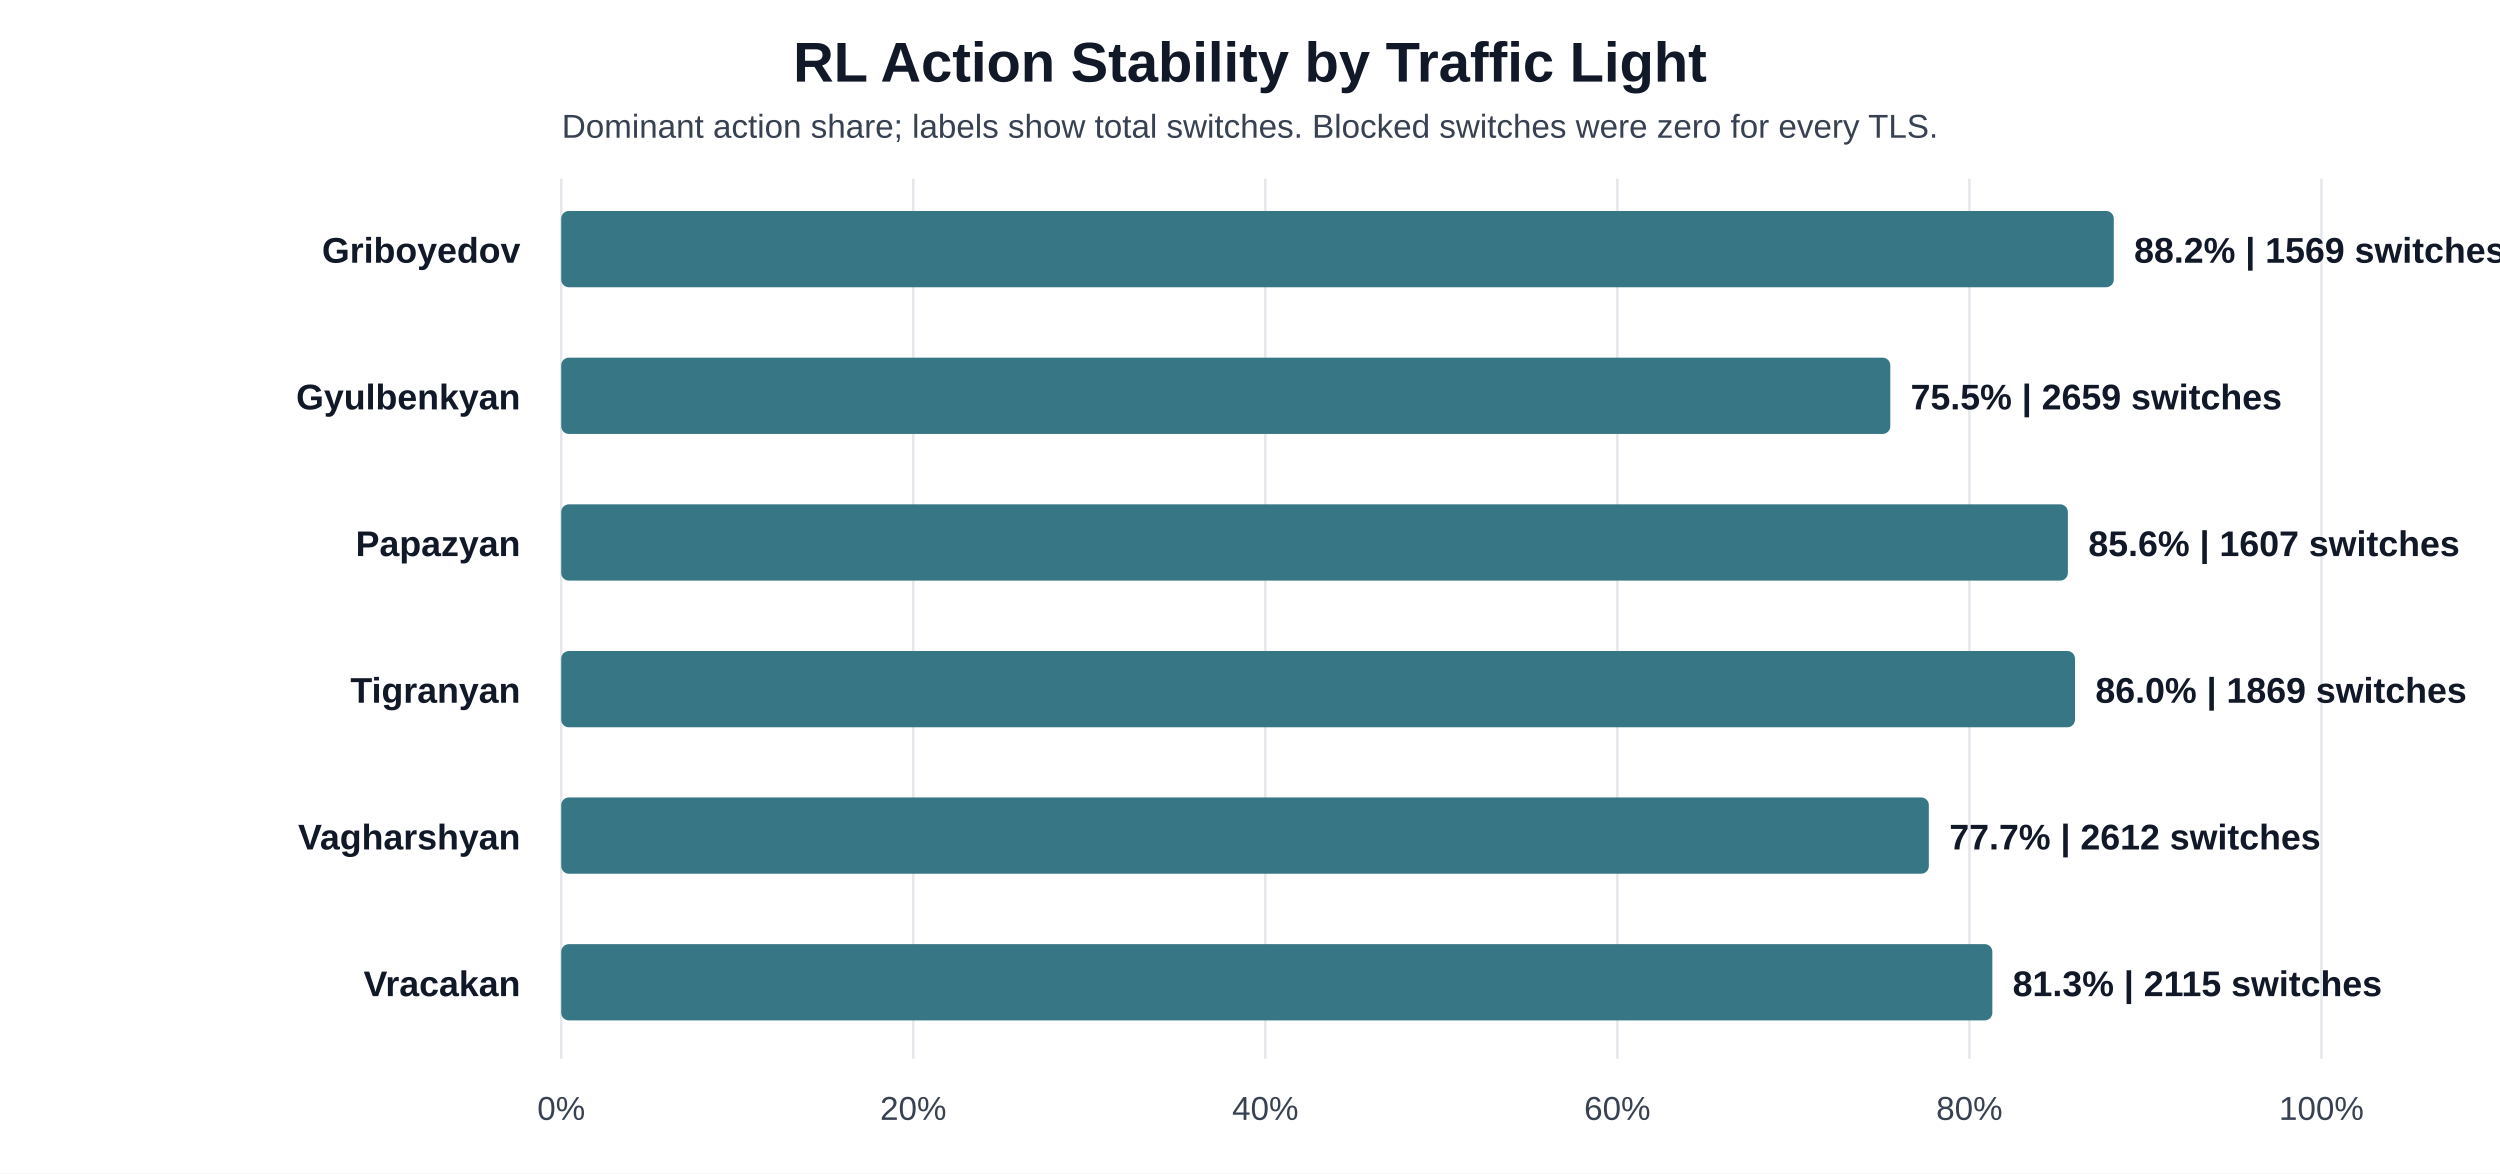
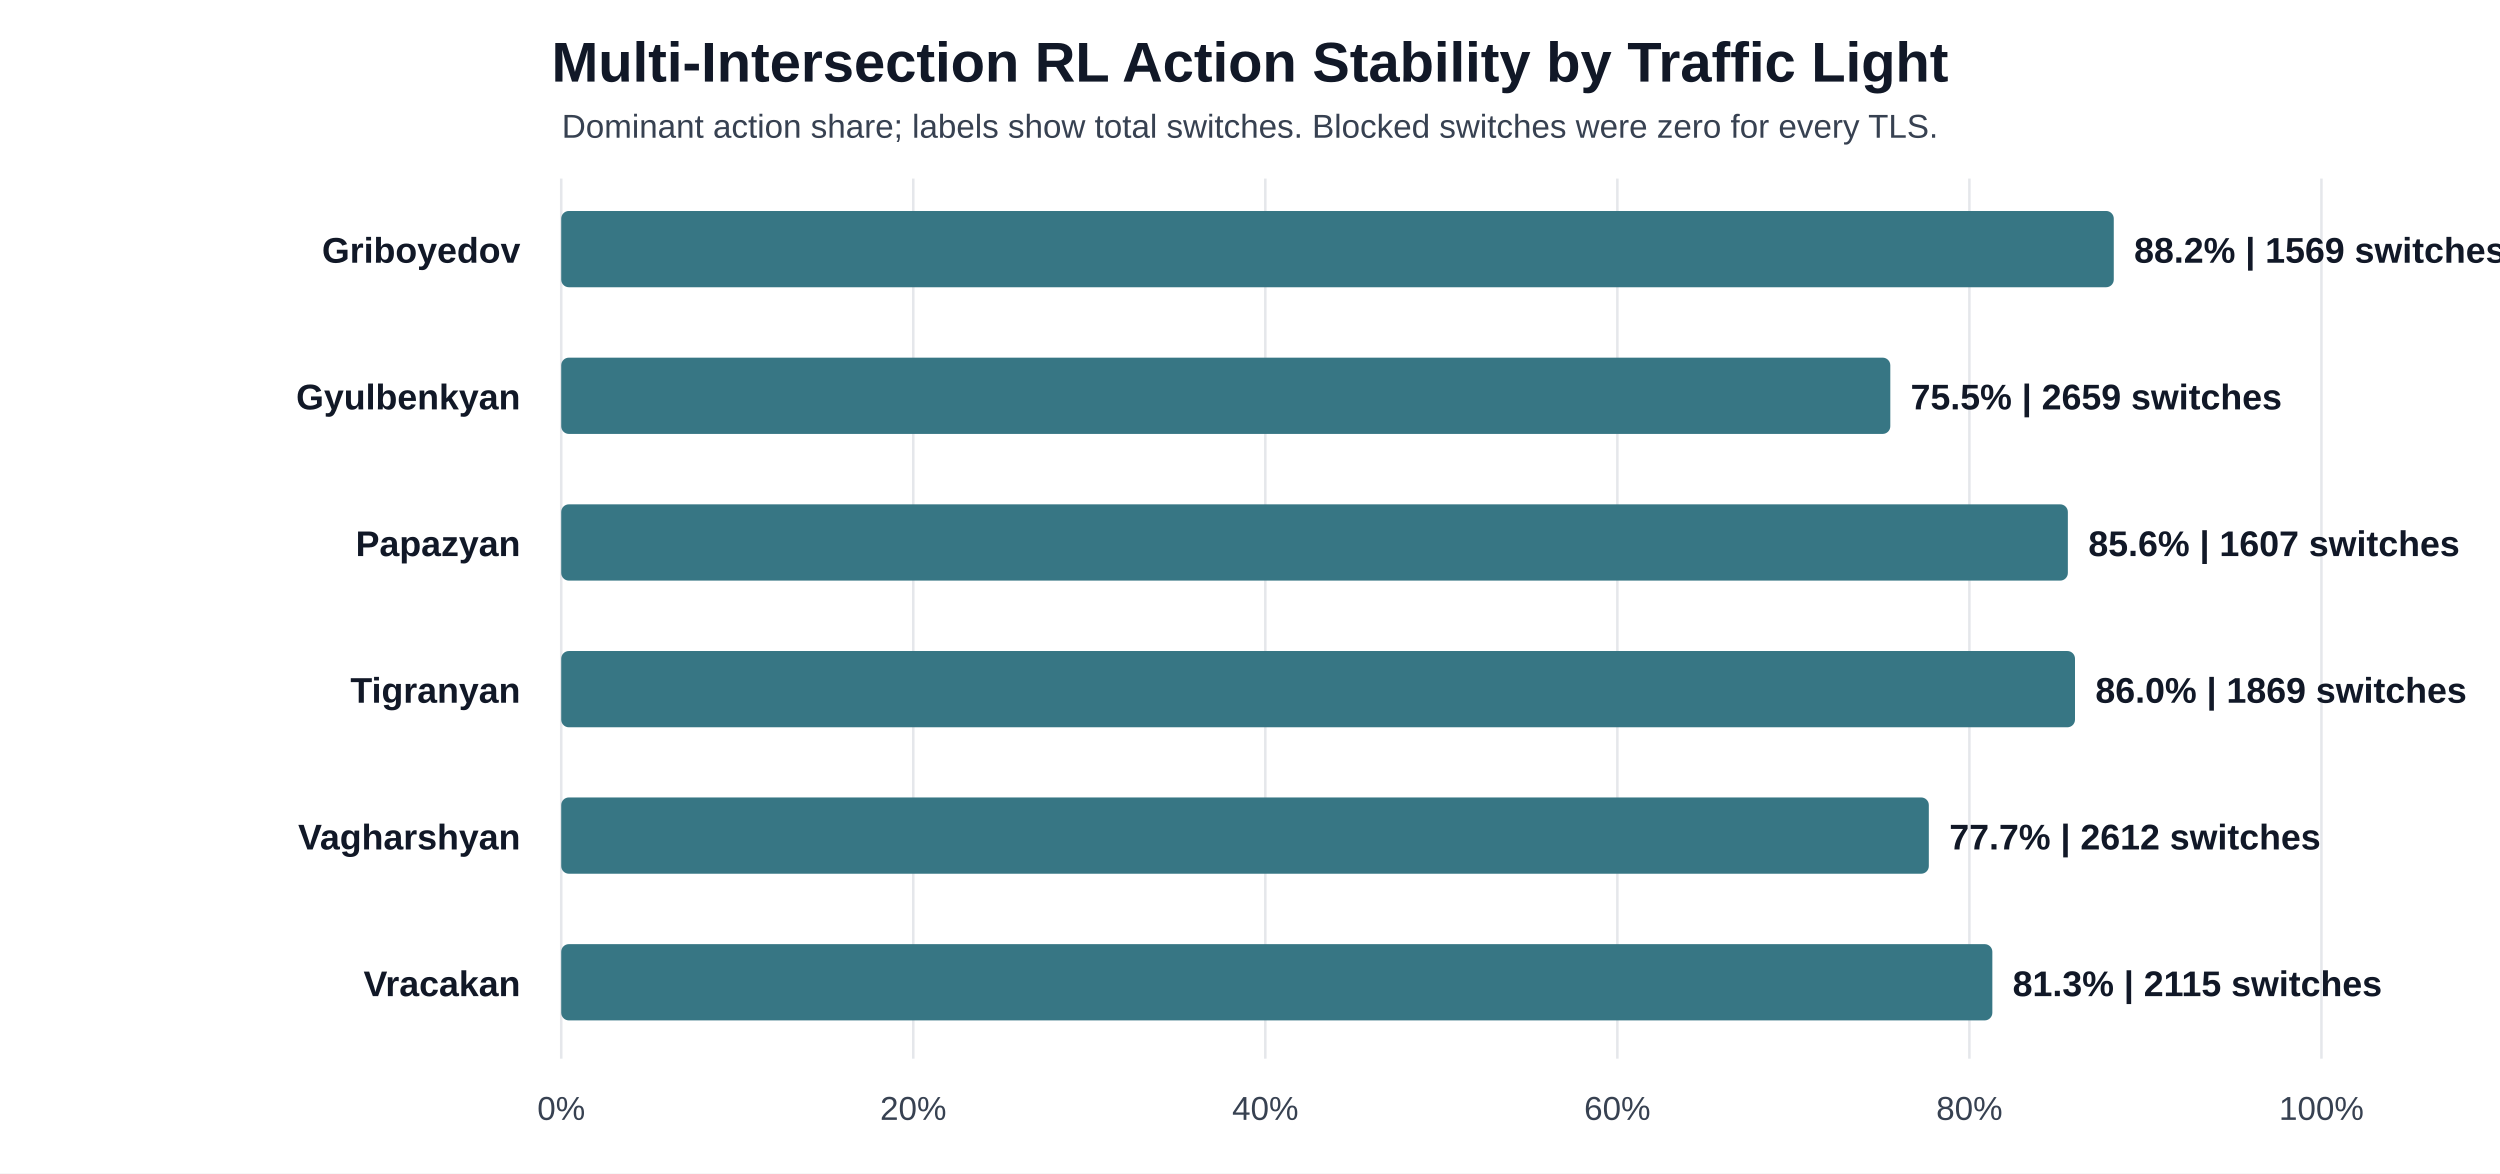
<svg xmlns="http://www.w3.org/2000/svg" width="980" height="460" viewBox="0 0 980 460">
  <rect width="100%" height="100%" fill="#FFFFFF" />
-   <text x="490.0" y="32" font-family="Arial, sans-serif" font-size="22" font-weight="700" text-anchor="middle" fill="#111827">RL Action Stability by Traffic Light</text>
+   <text x="490.0" y="32" font-family="Arial, sans-serif" font-size="22" font-weight="700" text-anchor="middle" fill="#111827">Multi-Intersection RL Action Stability by Traffic Light</text>
  <text x="490.0" y="54" font-family="Arial, sans-serif" font-size="13" font-weight="400" text-anchor="middle" fill="#374151">Dominant action share; labels show total switches. Blocked switches were zero for every TLS.</text>
  <line x1="220.0" y1="70" x2="220.0" y2="415" stroke="#E5E7EB" />
  <text x="220.0" y="439" font-family="Arial, sans-serif" font-size="13" font-weight="400" text-anchor="middle" fill="#374151">0%</text>
  <line x1="358.0" y1="70" x2="358.0" y2="415" stroke="#E5E7EB" />
  <text x="358.0" y="439" font-family="Arial, sans-serif" font-size="13" font-weight="400" text-anchor="middle" fill="#374151">20%</text>
  <line x1="496.0" y1="70" x2="496.0" y2="415" stroke="#E5E7EB" />
  <text x="496.0" y="439" font-family="Arial, sans-serif" font-size="13" font-weight="400" text-anchor="middle" fill="#374151">40%</text>
  <line x1="634.0" y1="70" x2="634.0" y2="415" stroke="#E5E7EB" />
  <text x="634.0" y="439" font-family="Arial, sans-serif" font-size="13" font-weight="400" text-anchor="middle" fill="#374151">60%</text>
  <line x1="772.0" y1="70" x2="772.0" y2="415" stroke="#E5E7EB" />
  <text x="772.0" y="439" font-family="Arial, sans-serif" font-size="13" font-weight="400" text-anchor="middle" fill="#374151">80%</text>
  <line x1="910.0" y1="70" x2="910.0" y2="415" stroke="#E5E7EB" />
  <text x="910.0" y="439" font-family="Arial, sans-serif" font-size="13" font-weight="400" text-anchor="middle" fill="#374151">100%</text>
  <text x="204" y="102.982" font-family="Arial, sans-serif" font-size="14" font-weight="700" text-anchor="end" fill="#111827">Griboyedov</text>
  <rect x="220" y="82.7" width="608.6" height="29.9" fill="#377684" rx="3" />
  <text x="836.58" y="102.982" font-family="Arial, sans-serif" font-size="14" font-weight="600" text-anchor="start" fill="#111827">88.2% | 1569 switches</text>
  <text x="204" y="160.482" font-family="Arial, sans-serif" font-size="14" font-weight="700" text-anchor="end" fill="#111827">Gyulbenkyan</text>
  <rect x="220" y="140.2" width="521.0" height="29.9" fill="#377684" rx="3" />
  <text x="748.95" y="160.482" font-family="Arial, sans-serif" font-size="14" font-weight="600" text-anchor="start" fill="#111827">75.5% | 2659 switches</text>
  <text x="204" y="217.982" font-family="Arial, sans-serif" font-size="14" font-weight="700" text-anchor="end" fill="#111827">Papazyan</text>
  <rect x="220" y="197.7" width="590.6" height="29.9" fill="#377684" rx="3" />
  <text x="818.64" y="217.982" font-family="Arial, sans-serif" font-size="14" font-weight="600" text-anchor="start" fill="#111827">85.6% | 1607 switches</text>
  <text x="204" y="275.482" font-family="Arial, sans-serif" font-size="14" font-weight="700" text-anchor="end" fill="#111827">Tigranyan</text>
  <rect x="220" y="255.2" width="593.4" height="29.9" fill="#377684" rx="3" />
  <text x="821.4" y="275.482" font-family="Arial, sans-serif" font-size="14" font-weight="600" text-anchor="start" fill="#111827">86.0% | 1869 switches</text>
  <text x="204" y="332.982" font-family="Arial, sans-serif" font-size="14" font-weight="700" text-anchor="end" fill="#111827">Vagharshyan</text>
  <rect x="220" y="312.6" width="536.1" height="29.9" fill="#377684" rx="3" />
  <text x="764.13" y="332.982" font-family="Arial, sans-serif" font-size="14" font-weight="600" text-anchor="start" fill="#111827">77.7% | 2612 switches</text>
  <text x="204" y="390.482" font-family="Arial, sans-serif" font-size="14" font-weight="700" text-anchor="end" fill="#111827">Vracakan</text>
  <rect x="220" y="370.1" width="561.0" height="29.9" fill="#377684" rx="3" />
  <text x="788.97" y="390.482" font-family="Arial, sans-serif" font-size="14" font-weight="600" text-anchor="start" fill="#111827">81.3% | 2115 switches</text>
</svg>
